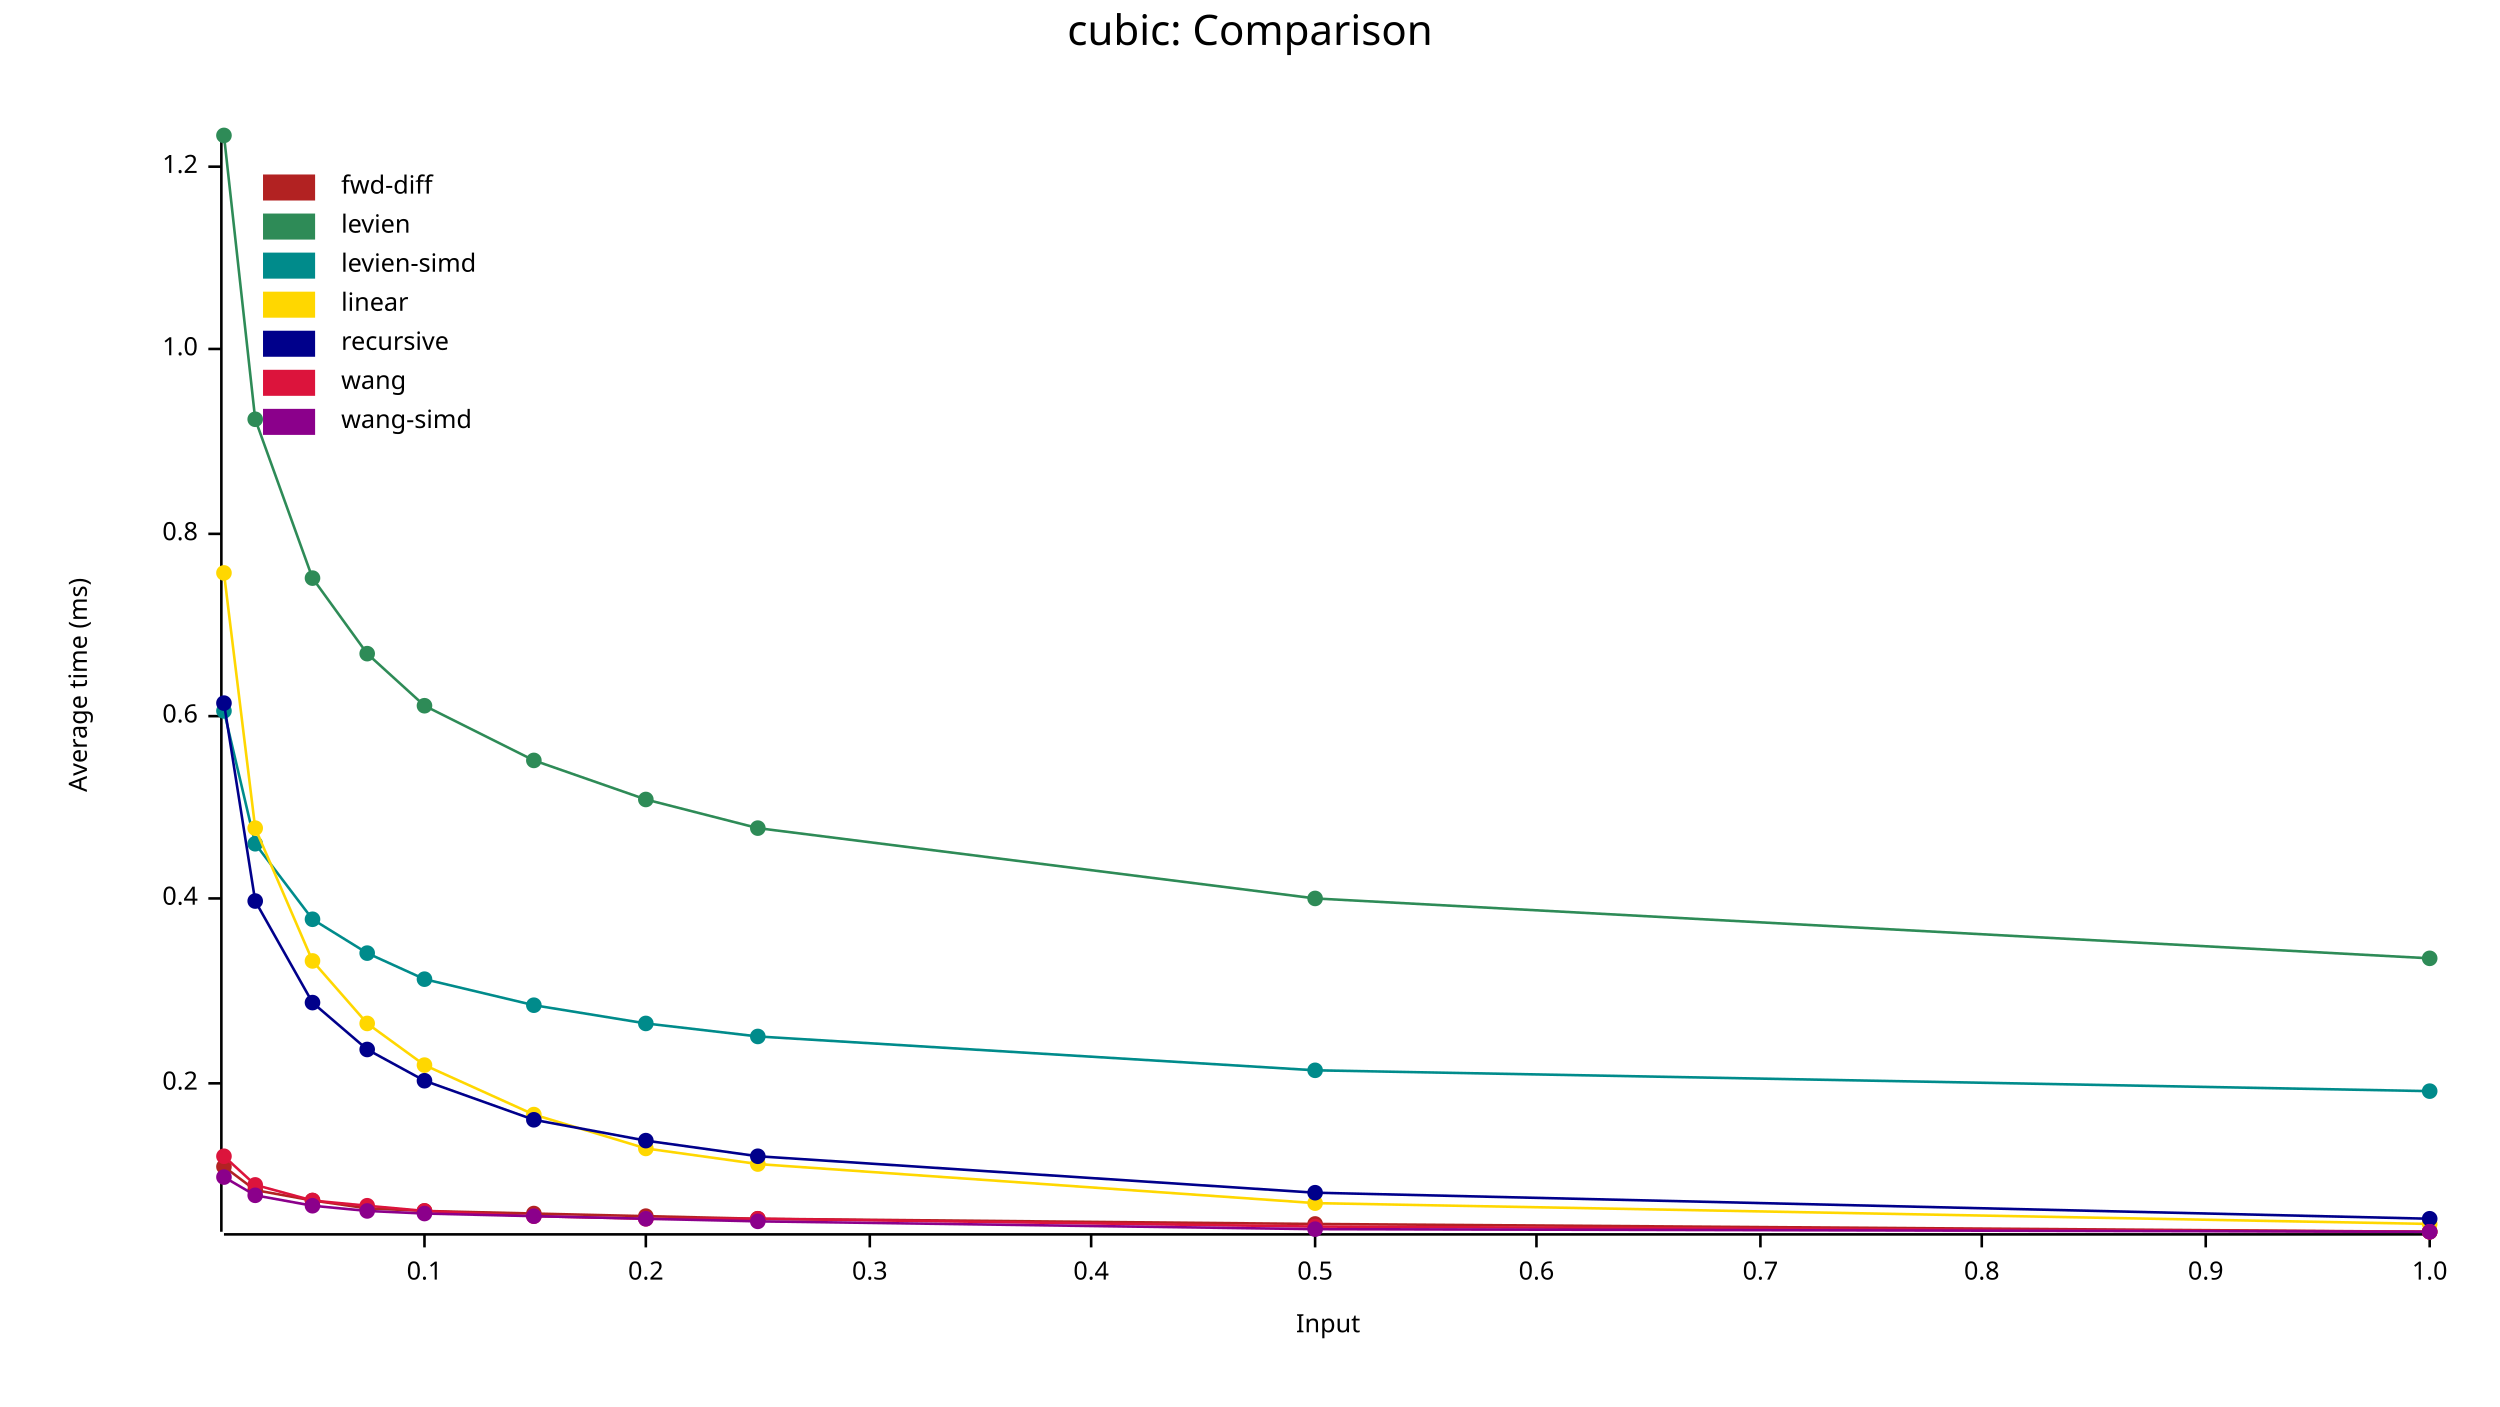
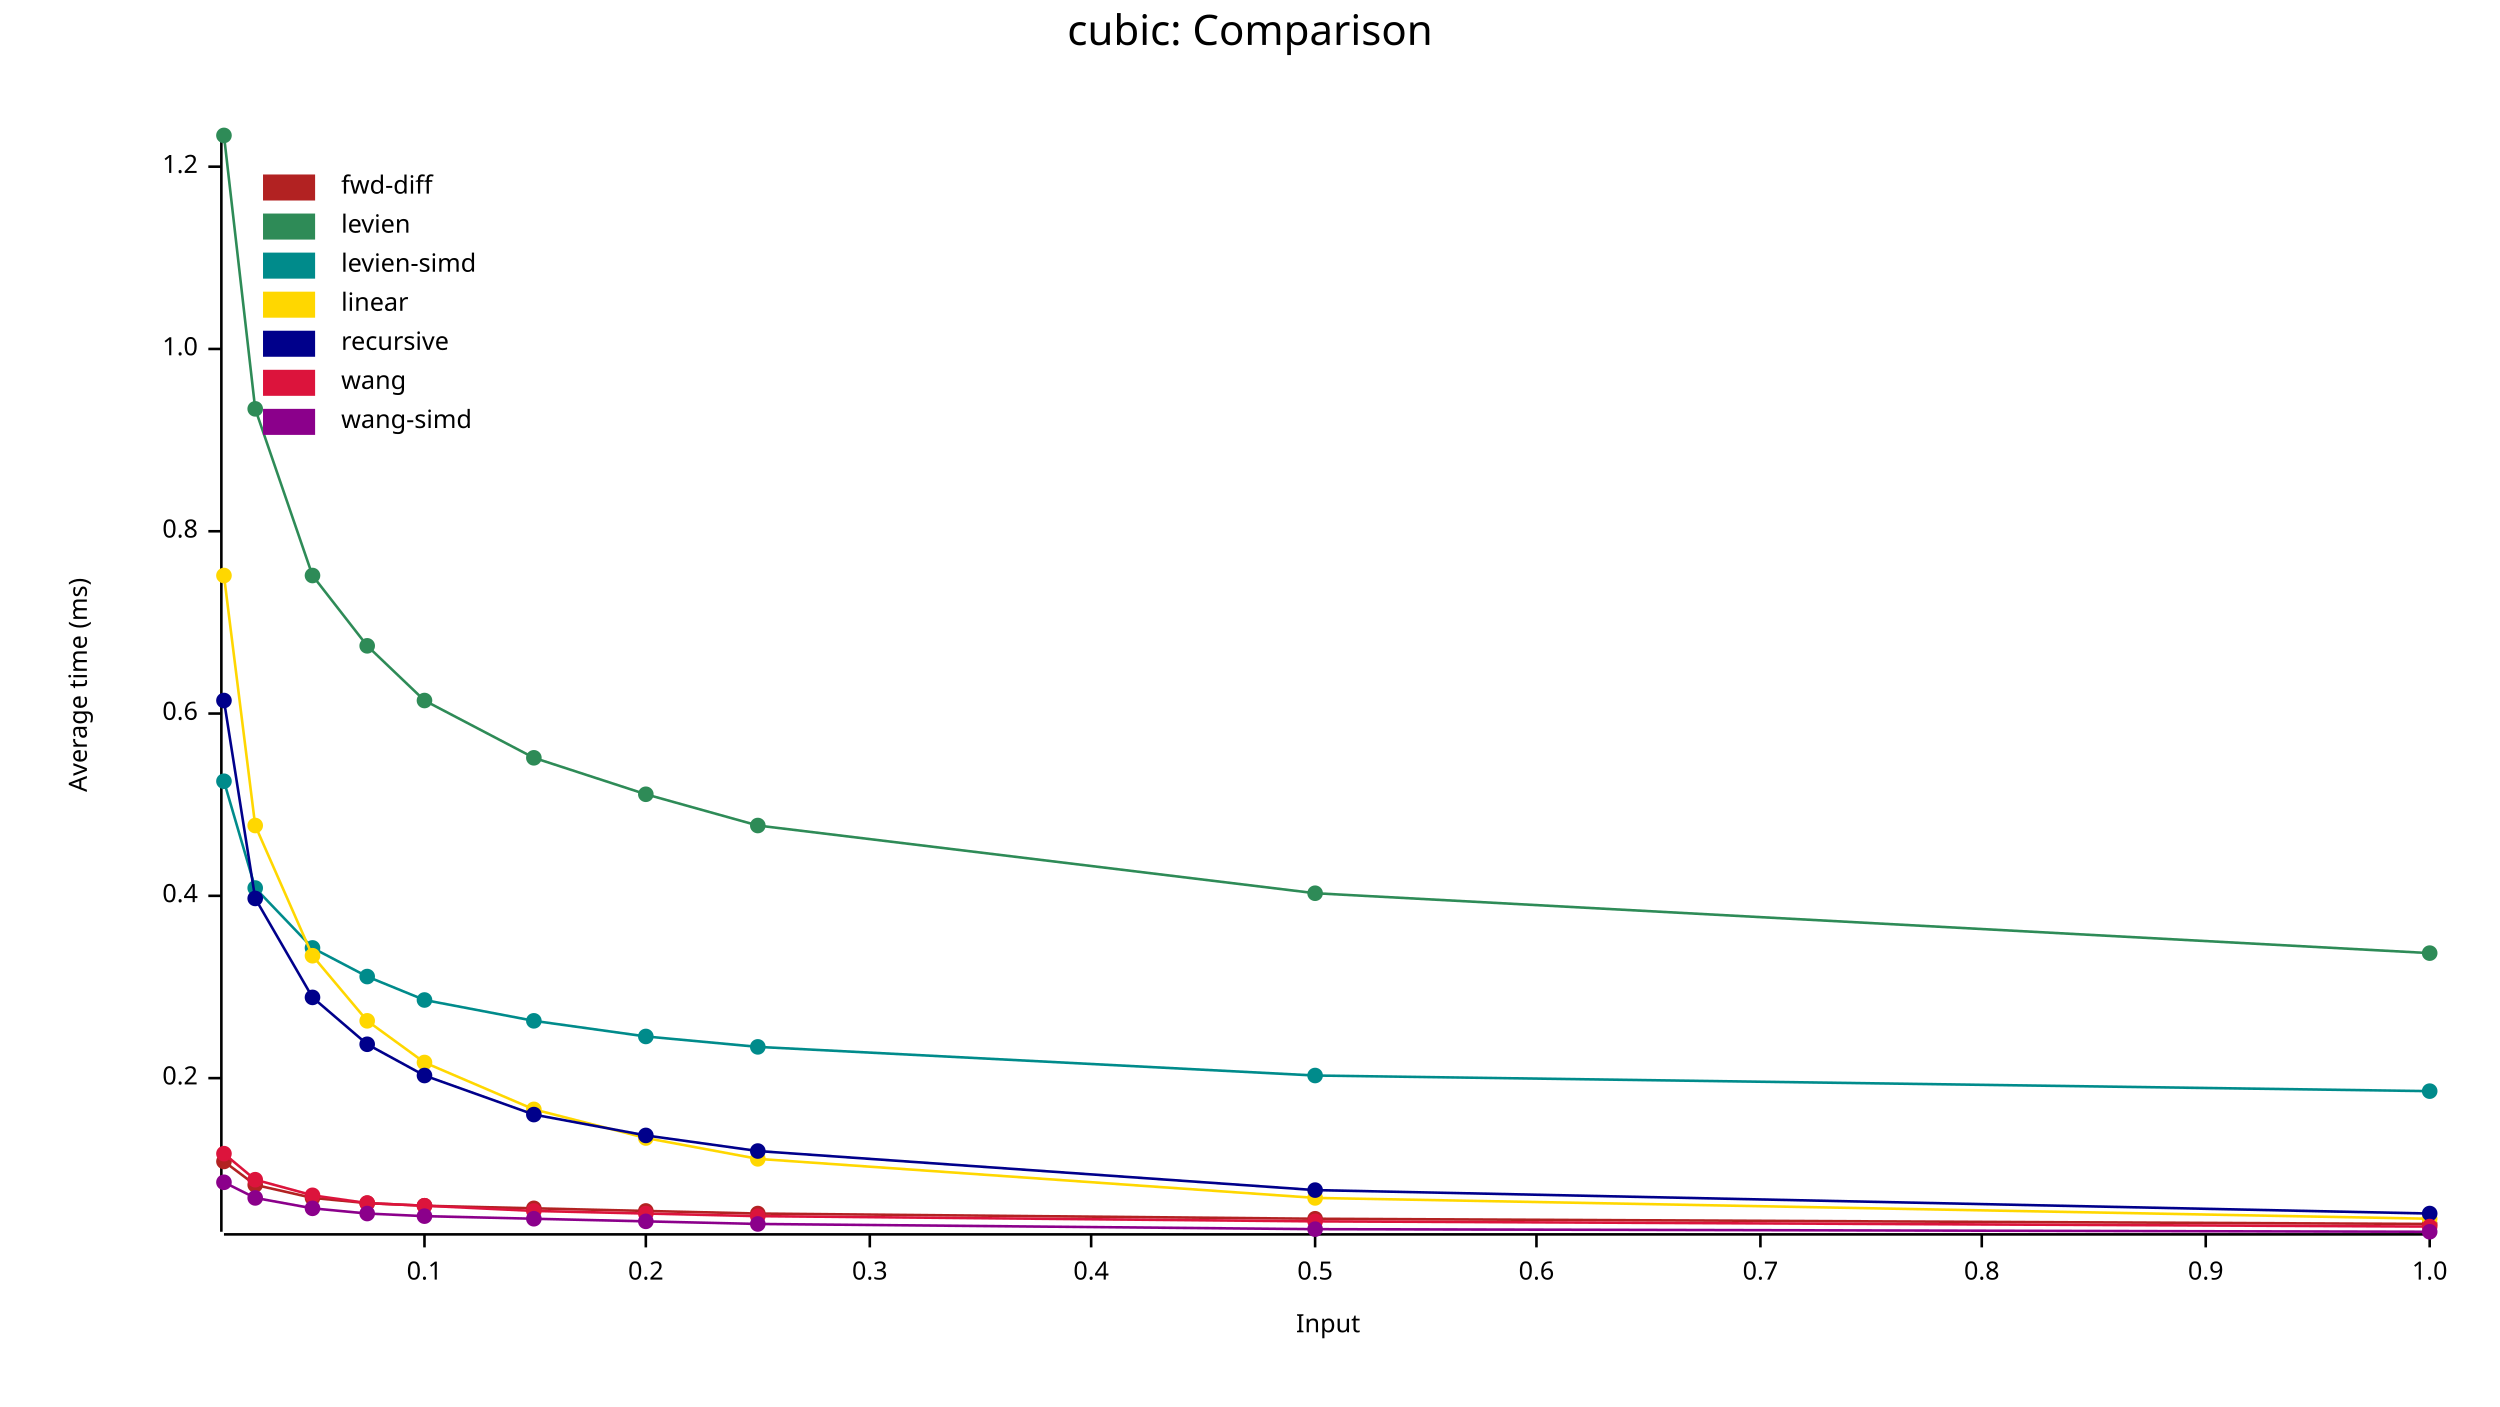
<svg xmlns="http://www.w3.org/2000/svg" width="960" height="540" viewBox="0 0 960 540">
  <text x="480" y="5" dy="0.76em" text-anchor="middle" font-family="sans-serif" font-size="16.129" opacity="1" fill="#000000">
cubic: Comparison
</text>
  <text x="26" y="263" dy="0.76em" text-anchor="middle" font-family="sans-serif" font-size="9.677" opacity="1" fill="#000000" transform="rotate(270, 26, 263)">
Average time (ms)
</text>
  <text x="510" y="514" dy="-0.5ex" text-anchor="middle" font-family="sans-serif" font-size="9.677" opacity="1" fill="#000000">
Input
</text>
  <polyline fill="none" opacity="1" stroke="#000000" stroke-width="1" points="85,52 85,473 " />
-   <text x="76" y="416" dy="0.5ex" text-anchor="end" font-family="sans-serif" font-size="9.677" opacity="1" fill="#000000">
+   <text x="76" y="414" dy="0.5ex" text-anchor="end" font-family="sans-serif" font-size="9.677" opacity="1" fill="#000000">
0.2
</text>
-   <polyline fill="none" opacity="1" stroke="#000000" stroke-width="1" points="80,416 85,416 " />
-   <text x="76" y="345" dy="0.5ex" text-anchor="end" font-family="sans-serif" font-size="9.677" opacity="1" fill="#000000">
+   <polyline fill="none" opacity="1" stroke="#000000" stroke-width="1" points="80,414 85,414 " />
+   <text x="76" y="344" dy="0.5ex" text-anchor="end" font-family="sans-serif" font-size="9.677" opacity="1" fill="#000000">
0.4
</text>
-   <polyline fill="none" opacity="1" stroke="#000000" stroke-width="1" points="80,345 85,345 " />
-   <text x="76" y="275" dy="0.5ex" text-anchor="end" font-family="sans-serif" font-size="9.677" opacity="1" fill="#000000">
+   <polyline fill="none" opacity="1" stroke="#000000" stroke-width="1" points="80,344 85,344 " />
+   <text x="76" y="274" dy="0.5ex" text-anchor="end" font-family="sans-serif" font-size="9.677" opacity="1" fill="#000000">
0.6
</text>
-   <polyline fill="none" opacity="1" stroke="#000000" stroke-width="1" points="80,275 85,275 " />
-   <text x="76" y="205" dy="0.5ex" text-anchor="end" font-family="sans-serif" font-size="9.677" opacity="1" fill="#000000">
+   <polyline fill="none" opacity="1" stroke="#000000" stroke-width="1" points="80,274 85,274 " />
+   <text x="76" y="204" dy="0.5ex" text-anchor="end" font-family="sans-serif" font-size="9.677" opacity="1" fill="#000000">
0.8
</text>
-   <polyline fill="none" opacity="1" stroke="#000000" stroke-width="1" points="80,205 85,205 " />
+   <polyline fill="none" opacity="1" stroke="#000000" stroke-width="1" points="80,204 85,204 " />
  <text x="76" y="134" dy="0.5ex" text-anchor="end" font-family="sans-serif" font-size="9.677" opacity="1" fill="#000000">
1.0
</text>
  <polyline fill="none" opacity="1" stroke="#000000" stroke-width="1" points="80,134 85,134 " />
  <text x="76" y="64" dy="0.5ex" text-anchor="end" font-family="sans-serif" font-size="9.677" opacity="1" fill="#000000">
1.2
</text>
  <polyline fill="none" opacity="1" stroke="#000000" stroke-width="1" points="80,64 85,64 " />
  <polyline fill="none" opacity="1" stroke="#000000" stroke-width="1" points="86,474 933,474 " />
  <text x="163" y="484" dy="0.76em" text-anchor="middle" font-family="sans-serif" font-size="9.677" opacity="1" fill="#000000">
0.1
</text>
  <polyline fill="none" opacity="1" stroke="#000000" stroke-width="1" points="163,474 163,479 " />
  <text x="248" y="484" dy="0.76em" text-anchor="middle" font-family="sans-serif" font-size="9.677" opacity="1" fill="#000000">
0.2
</text>
  <polyline fill="none" opacity="1" stroke="#000000" stroke-width="1" points="248,474 248,479 " />
  <text x="334" y="484" dy="0.76em" text-anchor="middle" font-family="sans-serif" font-size="9.677" opacity="1" fill="#000000">
0.3
</text>
  <polyline fill="none" opacity="1" stroke="#000000" stroke-width="1" points="334,474 334,479 " />
  <text x="419" y="484" dy="0.76em" text-anchor="middle" font-family="sans-serif" font-size="9.677" opacity="1" fill="#000000">
0.4
</text>
  <polyline fill="none" opacity="1" stroke="#000000" stroke-width="1" points="419,474 419,479 " />
  <text x="505" y="484" dy="0.76em" text-anchor="middle" font-family="sans-serif" font-size="9.677" opacity="1" fill="#000000">
0.5
</text>
  <polyline fill="none" opacity="1" stroke="#000000" stroke-width="1" points="505,474 505,479 " />
  <text x="590" y="484" dy="0.76em" text-anchor="middle" font-family="sans-serif" font-size="9.677" opacity="1" fill="#000000">
0.6
</text>
  <polyline fill="none" opacity="1" stroke="#000000" stroke-width="1" points="590,474 590,479 " />
  <text x="676" y="484" dy="0.76em" text-anchor="middle" font-family="sans-serif" font-size="9.677" opacity="1" fill="#000000">
0.7
</text>
  <polyline fill="none" opacity="1" stroke="#000000" stroke-width="1" points="676,474 676,479 " />
  <text x="761" y="484" dy="0.76em" text-anchor="middle" font-family="sans-serif" font-size="9.677" opacity="1" fill="#000000">
0.8
</text>
  <polyline fill="none" opacity="1" stroke="#000000" stroke-width="1" points="761,474 761,479 " />
  <text x="847" y="484" dy="0.76em" text-anchor="middle" font-family="sans-serif" font-size="9.677" opacity="1" fill="#000000">
0.9
</text>
  <polyline fill="none" opacity="1" stroke="#000000" stroke-width="1" points="847,474 847,479 " />
  <text x="933" y="484" dy="0.76em" text-anchor="middle" font-family="sans-serif" font-size="9.677" opacity="1" fill="#000000">
1.0
</text>
  <polyline fill="none" opacity="1" stroke="#000000" stroke-width="1" points="933,474 933,479 " />
-   <circle cx="86" cy="448" r="3" opacity="1" fill="#B22222" stroke="none" stroke-width="1" />
-   <circle cx="98" cy="457" r="3" opacity="1" fill="#B22222" stroke="none" stroke-width="1" />
-   <circle cx="120" cy="461" r="3" opacity="1" fill="#B22222" stroke="none" stroke-width="1" />
-   <circle cx="141" cy="464" r="3" opacity="1" fill="#B22222" stroke="none" stroke-width="1" />
-   <circle cx="163" cy="465" r="3" opacity="1" fill="#B22222" stroke="none" stroke-width="1" />
-   <circle cx="205" cy="466" r="3" opacity="1" fill="#B22222" stroke="none" stroke-width="1" />
-   <circle cx="248" cy="467" r="3" opacity="1" fill="#B22222" stroke="none" stroke-width="1" />
-   <circle cx="291" cy="468" r="3" opacity="1" fill="#B22222" stroke="none" stroke-width="1" />
-   <circle cx="505" cy="470" r="3" opacity="1" fill="#B22222" stroke="none" stroke-width="1" />
-   <circle cx="933" cy="473" r="3" opacity="1" fill="#B22222" stroke="none" stroke-width="1" />
-   <polyline fill="none" opacity="1" stroke="#B22222" stroke-width="1" points="86,448 98,457 120,461 141,464 163,465 205,466 248,467 291,468 505,470 933,473 " />
+   <circle cx="86" cy="446" r="3" opacity="1" fill="#B22222" stroke="none" stroke-width="1" />
+   <circle cx="98" cy="455" r="3" opacity="1" fill="#B22222" stroke="none" stroke-width="1" />
+   <circle cx="120" cy="460" r="3" opacity="1" fill="#B22222" stroke="none" stroke-width="1" />
+   <circle cx="141" cy="462" r="3" opacity="1" fill="#B22222" stroke="none" stroke-width="1" />
+   <circle cx="163" cy="463" r="3" opacity="1" fill="#B22222" stroke="none" stroke-width="1" />
+   <circle cx="205" cy="464" r="3" opacity="1" fill="#B22222" stroke="none" stroke-width="1" />
+   <circle cx="248" cy="465" r="3" opacity="1" fill="#B22222" stroke="none" stroke-width="1" />
+   <circle cx="291" cy="466" r="3" opacity="1" fill="#B22222" stroke="none" stroke-width="1" />
+   <circle cx="505" cy="468" r="3" opacity="1" fill="#B22222" stroke="none" stroke-width="1" />
+   <circle cx="933" cy="470" r="3" opacity="1" fill="#B22222" stroke="none" stroke-width="1" />
+   <polyline fill="none" opacity="1" stroke="#B22222" stroke-width="1" points="86,446 98,455 120,460 141,462 163,463 205,464 248,465 291,466 505,468 933,470 " />
  <circle cx="86" cy="52" r="3" opacity="1" fill="#2E8B57" stroke="none" stroke-width="1" />
-   <circle cx="98" cy="161" r="3" opacity="1" fill="#2E8B57" stroke="none" stroke-width="1" />
-   <circle cx="120" cy="222" r="3" opacity="1" fill="#2E8B57" stroke="none" stroke-width="1" />
-   <circle cx="141" cy="251" r="3" opacity="1" fill="#2E8B57" stroke="none" stroke-width="1" />
-   <circle cx="163" cy="271" r="3" opacity="1" fill="#2E8B57" stroke="none" stroke-width="1" />
-   <circle cx="205" cy="292" r="3" opacity="1" fill="#2E8B57" stroke="none" stroke-width="1" />
-   <circle cx="248" cy="307" r="3" opacity="1" fill="#2E8B57" stroke="none" stroke-width="1" />
-   <circle cx="291" cy="318" r="3" opacity="1" fill="#2E8B57" stroke="none" stroke-width="1" />
-   <circle cx="505" cy="345" r="3" opacity="1" fill="#2E8B57" stroke="none" stroke-width="1" />
-   <circle cx="933" cy="368" r="3" opacity="1" fill="#2E8B57" stroke="none" stroke-width="1" />
-   <polyline fill="none" opacity="1" stroke="#2E8B57" stroke-width="1" points="86,52 98,161 120,222 141,251 163,271 205,292 248,307 291,318 505,345 933,368 " />
-   <circle cx="86" cy="273" r="3" opacity="1" fill="#008B8B" stroke="none" stroke-width="1" />
-   <circle cx="98" cy="324" r="3" opacity="1" fill="#008B8B" stroke="none" stroke-width="1" />
-   <circle cx="120" cy="353" r="3" opacity="1" fill="#008B8B" stroke="none" stroke-width="1" />
-   <circle cx="141" cy="366" r="3" opacity="1" fill="#008B8B" stroke="none" stroke-width="1" />
-   <circle cx="163" cy="376" r="3" opacity="1" fill="#008B8B" stroke="none" stroke-width="1" />
-   <circle cx="205" cy="386" r="3" opacity="1" fill="#008B8B" stroke="none" stroke-width="1" />
-   <circle cx="248" cy="393" r="3" opacity="1" fill="#008B8B" stroke="none" stroke-width="1" />
-   <circle cx="291" cy="398" r="3" opacity="1" fill="#008B8B" stroke="none" stroke-width="1" />
-   <circle cx="505" cy="411" r="3" opacity="1" fill="#008B8B" stroke="none" stroke-width="1" />
+   <circle cx="98" cy="157" r="3" opacity="1" fill="#2E8B57" stroke="none" stroke-width="1" />
+   <circle cx="120" cy="221" r="3" opacity="1" fill="#2E8B57" stroke="none" stroke-width="1" />
+   <circle cx="141" cy="248" r="3" opacity="1" fill="#2E8B57" stroke="none" stroke-width="1" />
+   <circle cx="163" cy="269" r="3" opacity="1" fill="#2E8B57" stroke="none" stroke-width="1" />
+   <circle cx="205" cy="291" r="3" opacity="1" fill="#2E8B57" stroke="none" stroke-width="1" />
+   <circle cx="248" cy="305" r="3" opacity="1" fill="#2E8B57" stroke="none" stroke-width="1" />
+   <circle cx="291" cy="317" r="3" opacity="1" fill="#2E8B57" stroke="none" stroke-width="1" />
+   <circle cx="505" cy="343" r="3" opacity="1" fill="#2E8B57" stroke="none" stroke-width="1" />
+   <circle cx="933" cy="366" r="3" opacity="1" fill="#2E8B57" stroke="none" stroke-width="1" />
+   <polyline fill="none" opacity="1" stroke="#2E8B57" stroke-width="1" points="86,52 98,157 120,221 141,248 163,269 205,291 248,305 291,317 505,343 933,366 " />
+   <circle cx="86" cy="300" r="3" opacity="1" fill="#008B8B" stroke="none" stroke-width="1" />
+   <circle cx="98" cy="341" r="3" opacity="1" fill="#008B8B" stroke="none" stroke-width="1" />
+   <circle cx="120" cy="364" r="3" opacity="1" fill="#008B8B" stroke="none" stroke-width="1" />
+   <circle cx="141" cy="375" r="3" opacity="1" fill="#008B8B" stroke="none" stroke-width="1" />
+   <circle cx="163" cy="384" r="3" opacity="1" fill="#008B8B" stroke="none" stroke-width="1" />
+   <circle cx="205" cy="392" r="3" opacity="1" fill="#008B8B" stroke="none" stroke-width="1" />
+   <circle cx="248" cy="398" r="3" opacity="1" fill="#008B8B" stroke="none" stroke-width="1" />
+   <circle cx="291" cy="402" r="3" opacity="1" fill="#008B8B" stroke="none" stroke-width="1" />
+   <circle cx="505" cy="413" r="3" opacity="1" fill="#008B8B" stroke="none" stroke-width="1" />
  <circle cx="933" cy="419" r="3" opacity="1" fill="#008B8B" stroke="none" stroke-width="1" />
-   <polyline fill="none" opacity="1" stroke="#008B8B" stroke-width="1" points="86,273 98,324 120,353 141,366 163,376 205,386 248,393 291,398 505,411 933,419 " />
-   <circle cx="86" cy="220" r="3" opacity="1" fill="#FFD700" stroke="none" stroke-width="1" />
-   <circle cx="98" cy="318" r="3" opacity="1" fill="#FFD700" stroke="none" stroke-width="1" />
-   <circle cx="120" cy="369" r="3" opacity="1" fill="#FFD700" stroke="none" stroke-width="1" />
-   <circle cx="141" cy="393" r="3" opacity="1" fill="#FFD700" stroke="none" stroke-width="1" />
-   <circle cx="163" cy="409" r="3" opacity="1" fill="#FFD700" stroke="none" stroke-width="1" />
-   <circle cx="205" cy="428" r="3" opacity="1" fill="#FFD700" stroke="none" stroke-width="1" />
-   <circle cx="248" cy="441" r="3" opacity="1" fill="#FFD700" stroke="none" stroke-width="1" />
-   <circle cx="291" cy="447" r="3" opacity="1" fill="#FFD700" stroke="none" stroke-width="1" />
-   <circle cx="505" cy="462" r="3" opacity="1" fill="#FFD700" stroke="none" stroke-width="1" />
-   <circle cx="933" cy="470" r="3" opacity="1" fill="#FFD700" stroke="none" stroke-width="1" />
-   <polyline fill="none" opacity="1" stroke="#FFD700" stroke-width="1" points="86,220 98,318 120,369 141,393 163,409 205,428 248,441 291,447 505,462 933,470 " />
-   <circle cx="86" cy="270" r="3" opacity="1" fill="#00008B" stroke="none" stroke-width="1" />
-   <circle cx="98" cy="346" r="3" opacity="1" fill="#00008B" stroke="none" stroke-width="1" />
-   <circle cx="120" cy="385" r="3" opacity="1" fill="#00008B" stroke="none" stroke-width="1" />
-   <circle cx="141" cy="403" r="3" opacity="1" fill="#00008B" stroke="none" stroke-width="1" />
-   <circle cx="163" cy="415" r="3" opacity="1" fill="#00008B" stroke="none" stroke-width="1" />
-   <circle cx="205" cy="430" r="3" opacity="1" fill="#00008B" stroke="none" stroke-width="1" />
-   <circle cx="248" cy="438" r="3" opacity="1" fill="#00008B" stroke="none" stroke-width="1" />
-   <circle cx="291" cy="444" r="3" opacity="1" fill="#00008B" stroke="none" stroke-width="1" />
-   <circle cx="505" cy="458" r="3" opacity="1" fill="#00008B" stroke="none" stroke-width="1" />
-   <circle cx="933" cy="468" r="3" opacity="1" fill="#00008B" stroke="none" stroke-width="1" />
-   <polyline fill="none" opacity="1" stroke="#00008B" stroke-width="1" points="86,270 98,346 120,385 141,403 163,415 205,430 248,438 291,444 505,458 933,468 " />
-   <circle cx="86" cy="444" r="3" opacity="1" fill="#DC143C" stroke="none" stroke-width="1" />
-   <circle cx="98" cy="455" r="3" opacity="1" fill="#DC143C" stroke="none" stroke-width="1" />
-   <circle cx="120" cy="461" r="3" opacity="1" fill="#DC143C" stroke="none" stroke-width="1" />
-   <circle cx="141" cy="463" r="3" opacity="1" fill="#DC143C" stroke="none" stroke-width="1" />
-   <circle cx="163" cy="465" r="3" opacity="1" fill="#DC143C" stroke="none" stroke-width="1" />
-   <circle cx="205" cy="467" r="3" opacity="1" fill="#DC143C" stroke="none" stroke-width="1" />
-   <circle cx="248" cy="468" r="3" opacity="1" fill="#DC143C" stroke="none" stroke-width="1" />
-   <circle cx="291" cy="468" r="3" opacity="1" fill="#DC143C" stroke="none" stroke-width="1" />
-   <circle cx="505" cy="471" r="3" opacity="1" fill="#DC143C" stroke="none" stroke-width="1" />
-   <circle cx="933" cy="473" r="3" opacity="1" fill="#DC143C" stroke="none" stroke-width="1" />
-   <polyline fill="none" opacity="1" stroke="#DC143C" stroke-width="1" points="86,444 98,455 120,461 141,463 163,465 205,467 248,468 291,468 505,471 933,473 " />
-   <circle cx="86" cy="452" r="3" opacity="1" fill="#8B008B" stroke="none" stroke-width="1" />
-   <circle cx="98" cy="459" r="3" opacity="1" fill="#8B008B" stroke="none" stroke-width="1" />
-   <circle cx="120" cy="463" r="3" opacity="1" fill="#8B008B" stroke="none" stroke-width="1" />
-   <circle cx="141" cy="465" r="3" opacity="1" fill="#8B008B" stroke="none" stroke-width="1" />
-   <circle cx="163" cy="466" r="3" opacity="1" fill="#8B008B" stroke="none" stroke-width="1" />
-   <circle cx="205" cy="467" r="3" opacity="1" fill="#8B008B" stroke="none" stroke-width="1" />
-   <circle cx="248" cy="468" r="3" opacity="1" fill="#8B008B" stroke="none" stroke-width="1" />
-   <circle cx="291" cy="469" r="3" opacity="1" fill="#8B008B" stroke="none" stroke-width="1" />
+   <polyline fill="none" opacity="1" stroke="#008B8B" stroke-width="1" points="86,300 98,341 120,364 141,375 163,384 205,392 248,398 291,402 505,413 933,419 " />
+   <circle cx="86" cy="221" r="3" opacity="1" fill="#FFD700" stroke="none" stroke-width="1" />
+   <circle cx="98" cy="317" r="3" opacity="1" fill="#FFD700" stroke="none" stroke-width="1" />
+   <circle cx="120" cy="367" r="3" opacity="1" fill="#FFD700" stroke="none" stroke-width="1" />
+   <circle cx="141" cy="392" r="3" opacity="1" fill="#FFD700" stroke="none" stroke-width="1" />
+   <circle cx="163" cy="408" r="3" opacity="1" fill="#FFD700" stroke="none" stroke-width="1" />
+   <circle cx="205" cy="426" r="3" opacity="1" fill="#FFD700" stroke="none" stroke-width="1" />
+   <circle cx="248" cy="437" r="3" opacity="1" fill="#FFD700" stroke="none" stroke-width="1" />
+   <circle cx="291" cy="445" r="3" opacity="1" fill="#FFD700" stroke="none" stroke-width="1" />
+   <circle cx="505" cy="460" r="3" opacity="1" fill="#FFD700" stroke="none" stroke-width="1" />
+   <circle cx="933" cy="468" r="3" opacity="1" fill="#FFD700" stroke="none" stroke-width="1" />
+   <polyline fill="none" opacity="1" stroke="#FFD700" stroke-width="1" points="86,221 98,317 120,367 141,392 163,408 205,426 248,437 291,445 505,460 933,468 " />
+   <circle cx="86" cy="269" r="3" opacity="1" fill="#00008B" stroke="none" stroke-width="1" />
+   <circle cx="98" cy="345" r="3" opacity="1" fill="#00008B" stroke="none" stroke-width="1" />
+   <circle cx="120" cy="383" r="3" opacity="1" fill="#00008B" stroke="none" stroke-width="1" />
+   <circle cx="141" cy="401" r="3" opacity="1" fill="#00008B" stroke="none" stroke-width="1" />
+   <circle cx="163" cy="413" r="3" opacity="1" fill="#00008B" stroke="none" stroke-width="1" />
+   <circle cx="205" cy="428" r="3" opacity="1" fill="#00008B" stroke="none" stroke-width="1" />
+   <circle cx="248" cy="436" r="3" opacity="1" fill="#00008B" stroke="none" stroke-width="1" />
+   <circle cx="291" cy="442" r="3" opacity="1" fill="#00008B" stroke="none" stroke-width="1" />
+   <circle cx="505" cy="457" r="3" opacity="1" fill="#00008B" stroke="none" stroke-width="1" />
+   <circle cx="933" cy="466" r="3" opacity="1" fill="#00008B" stroke="none" stroke-width="1" />
+   <polyline fill="none" opacity="1" stroke="#00008B" stroke-width="1" points="86,269 98,345 120,383 141,401 163,413 205,428 248,436 291,442 505,457 933,466 " />
+   <circle cx="86" cy="443" r="3" opacity="1" fill="#DC143C" stroke="none" stroke-width="1" />
+   <circle cx="98" cy="453" r="3" opacity="1" fill="#DC143C" stroke="none" stroke-width="1" />
+   <circle cx="120" cy="459" r="3" opacity="1" fill="#DC143C" stroke="none" stroke-width="1" />
+   <circle cx="141" cy="462" r="3" opacity="1" fill="#DC143C" stroke="none" stroke-width="1" />
+   <circle cx="163" cy="463" r="3" opacity="1" fill="#DC143C" stroke="none" stroke-width="1" />
+   <circle cx="205" cy="465" r="3" opacity="1" fill="#DC143C" stroke="none" stroke-width="1" />
+   <circle cx="248" cy="466" r="3" opacity="1" fill="#DC143C" stroke="none" stroke-width="1" />
+   <circle cx="291" cy="467" r="3" opacity="1" fill="#DC143C" stroke="none" stroke-width="1" />
+   <circle cx="505" cy="469" r="3" opacity="1" fill="#DC143C" stroke="none" stroke-width="1" />
+   <circle cx="933" cy="471" r="3" opacity="1" fill="#DC143C" stroke="none" stroke-width="1" />
+   <polyline fill="none" opacity="1" stroke="#DC143C" stroke-width="1" points="86,443 98,453 120,459 141,462 163,463 205,465 248,466 291,467 505,469 933,471 " />
+   <circle cx="86" cy="454" r="3" opacity="1" fill="#8B008B" stroke="none" stroke-width="1" />
+   <circle cx="98" cy="460" r="3" opacity="1" fill="#8B008B" stroke="none" stroke-width="1" />
+   <circle cx="120" cy="464" r="3" opacity="1" fill="#8B008B" stroke="none" stroke-width="1" />
+   <circle cx="141" cy="466" r="3" opacity="1" fill="#8B008B" stroke="none" stroke-width="1" />
+   <circle cx="163" cy="467" r="3" opacity="1" fill="#8B008B" stroke="none" stroke-width="1" />
+   <circle cx="205" cy="468" r="3" opacity="1" fill="#8B008B" stroke="none" stroke-width="1" />
+   <circle cx="248" cy="469" r="3" opacity="1" fill="#8B008B" stroke="none" stroke-width="1" />
+   <circle cx="291" cy="470" r="3" opacity="1" fill="#8B008B" stroke="none" stroke-width="1" />
  <circle cx="505" cy="472" r="3" opacity="1" fill="#8B008B" stroke="none" stroke-width="1" />
  <circle cx="933" cy="473" r="3" opacity="1" fill="#8B008B" stroke="none" stroke-width="1" />
-   <polyline fill="none" opacity="1" stroke="#8B008B" stroke-width="1" points="86,452 98,459 120,463 141,465 163,466 205,467 248,468 291,469 505,472 933,473 " />
+   <polyline fill="none" opacity="1" stroke="#8B008B" stroke-width="1" points="86,454 98,460 120,464 141,466 163,467 205,468 248,469 291,470 505,472 933,473 " />
  <text x="131" y="67" dy="0.76em" text-anchor="start" font-family="sans-serif" font-size="9.677" opacity="1" fill="#000000">
fwd-diff
</text>
  <text x="131" y="82" dy="0.76em" text-anchor="start" font-family="sans-serif" font-size="9.677" opacity="1" fill="#000000">
levien
</text>
  <text x="131" y="97" dy="0.76em" text-anchor="start" font-family="sans-serif" font-size="9.677" opacity="1" fill="#000000">
levien-simd
</text>
  <text x="131" y="112" dy="0.76em" text-anchor="start" font-family="sans-serif" font-size="9.677" opacity="1" fill="#000000">
linear
</text>
  <text x="131" y="127" dy="0.76em" text-anchor="start" font-family="sans-serif" font-size="9.677" opacity="1" fill="#000000">
recursive
</text>
  <text x="131" y="142" dy="0.76em" text-anchor="start" font-family="sans-serif" font-size="9.677" opacity="1" fill="#000000">
wang
</text>
  <text x="131" y="157" dy="0.76em" text-anchor="start" font-family="sans-serif" font-size="9.677" opacity="1" fill="#000000">
wang-simd
</text>
  <rect x="101" y="67" width="20" height="10" opacity="1" fill="#B22222" stroke="none" />
  <rect x="101" y="82" width="20" height="10" opacity="1" fill="#2E8B57" stroke="none" />
  <rect x="101" y="97" width="20" height="10" opacity="1" fill="#008B8B" stroke="none" />
  <rect x="101" y="112" width="20" height="10" opacity="1" fill="#FFD700" stroke="none" />
  <rect x="101" y="127" width="20" height="10" opacity="1" fill="#00008B" stroke="none" />
  <rect x="101" y="142" width="20" height="10" opacity="1" fill="#DC143C" stroke="none" />
  <rect x="101" y="157" width="20" height="10" opacity="1" fill="#8B008B" stroke="none" />
</svg>
